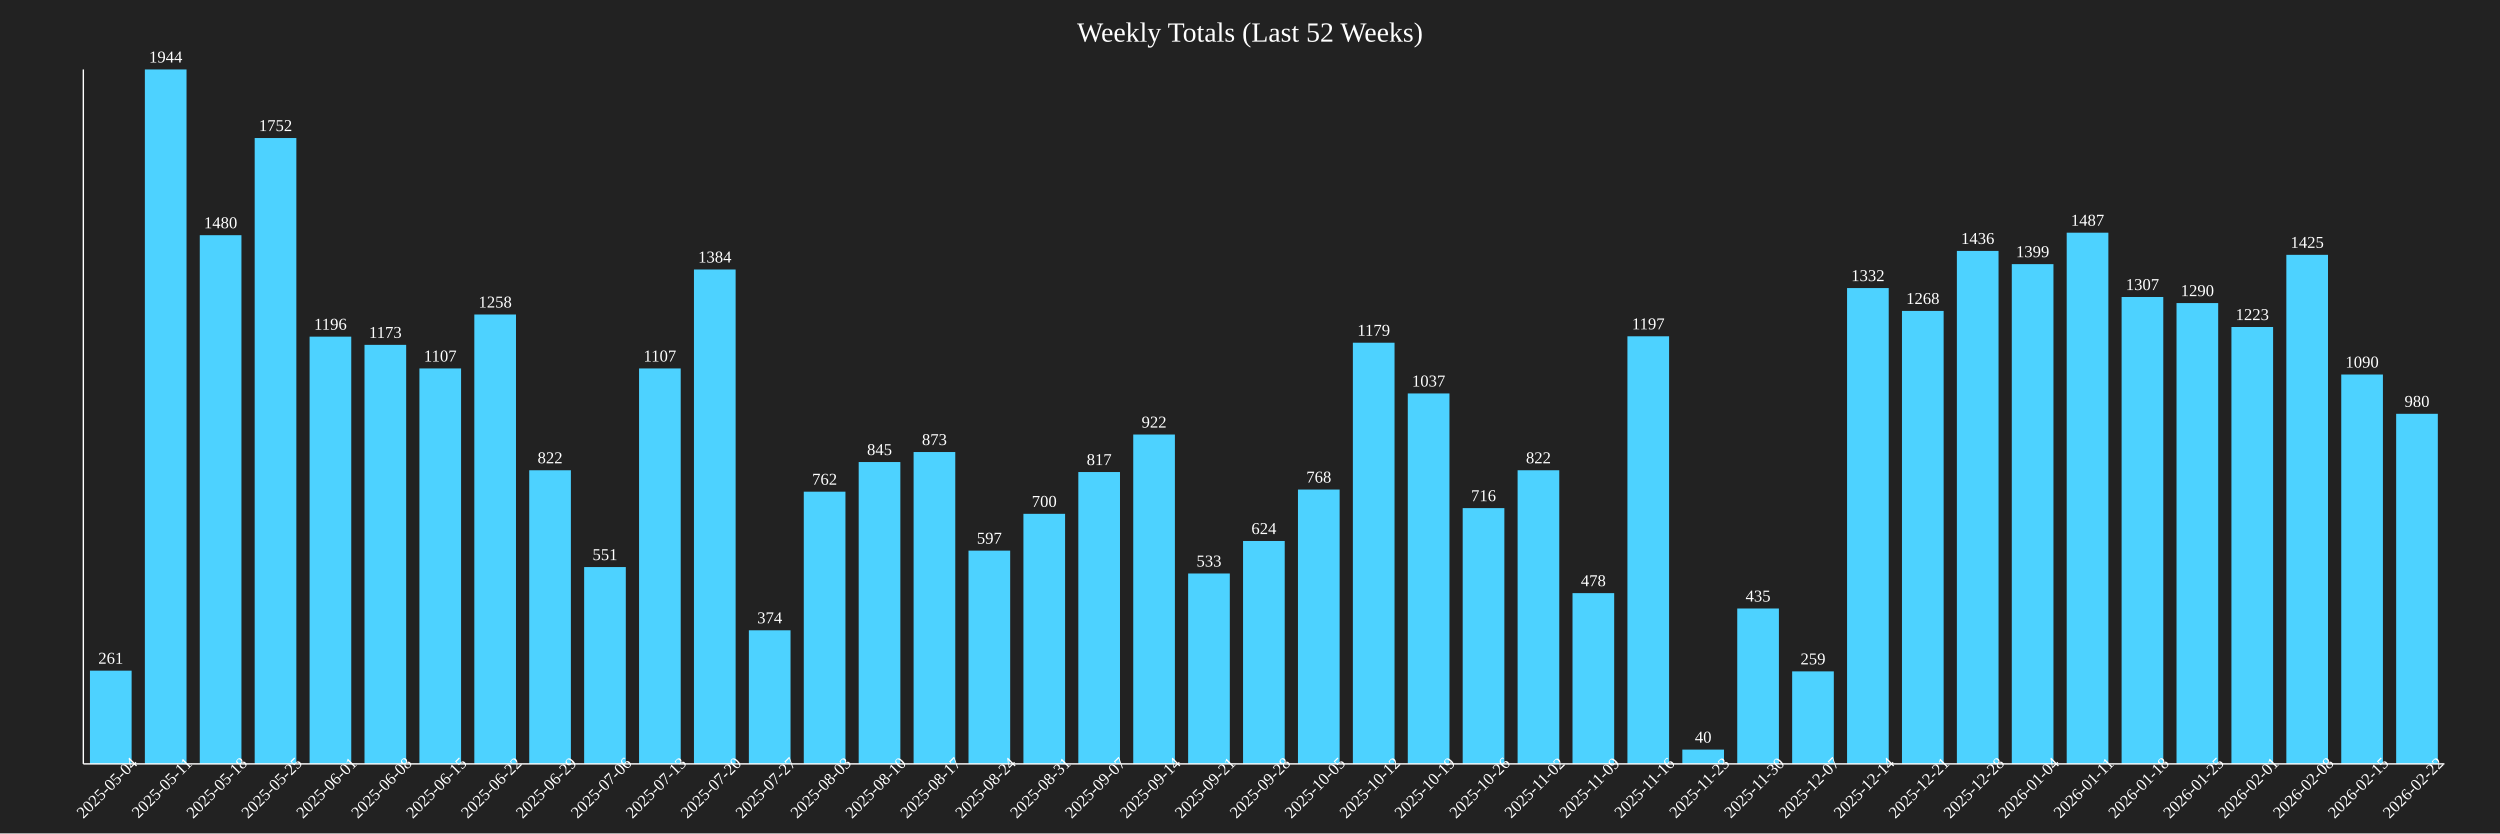
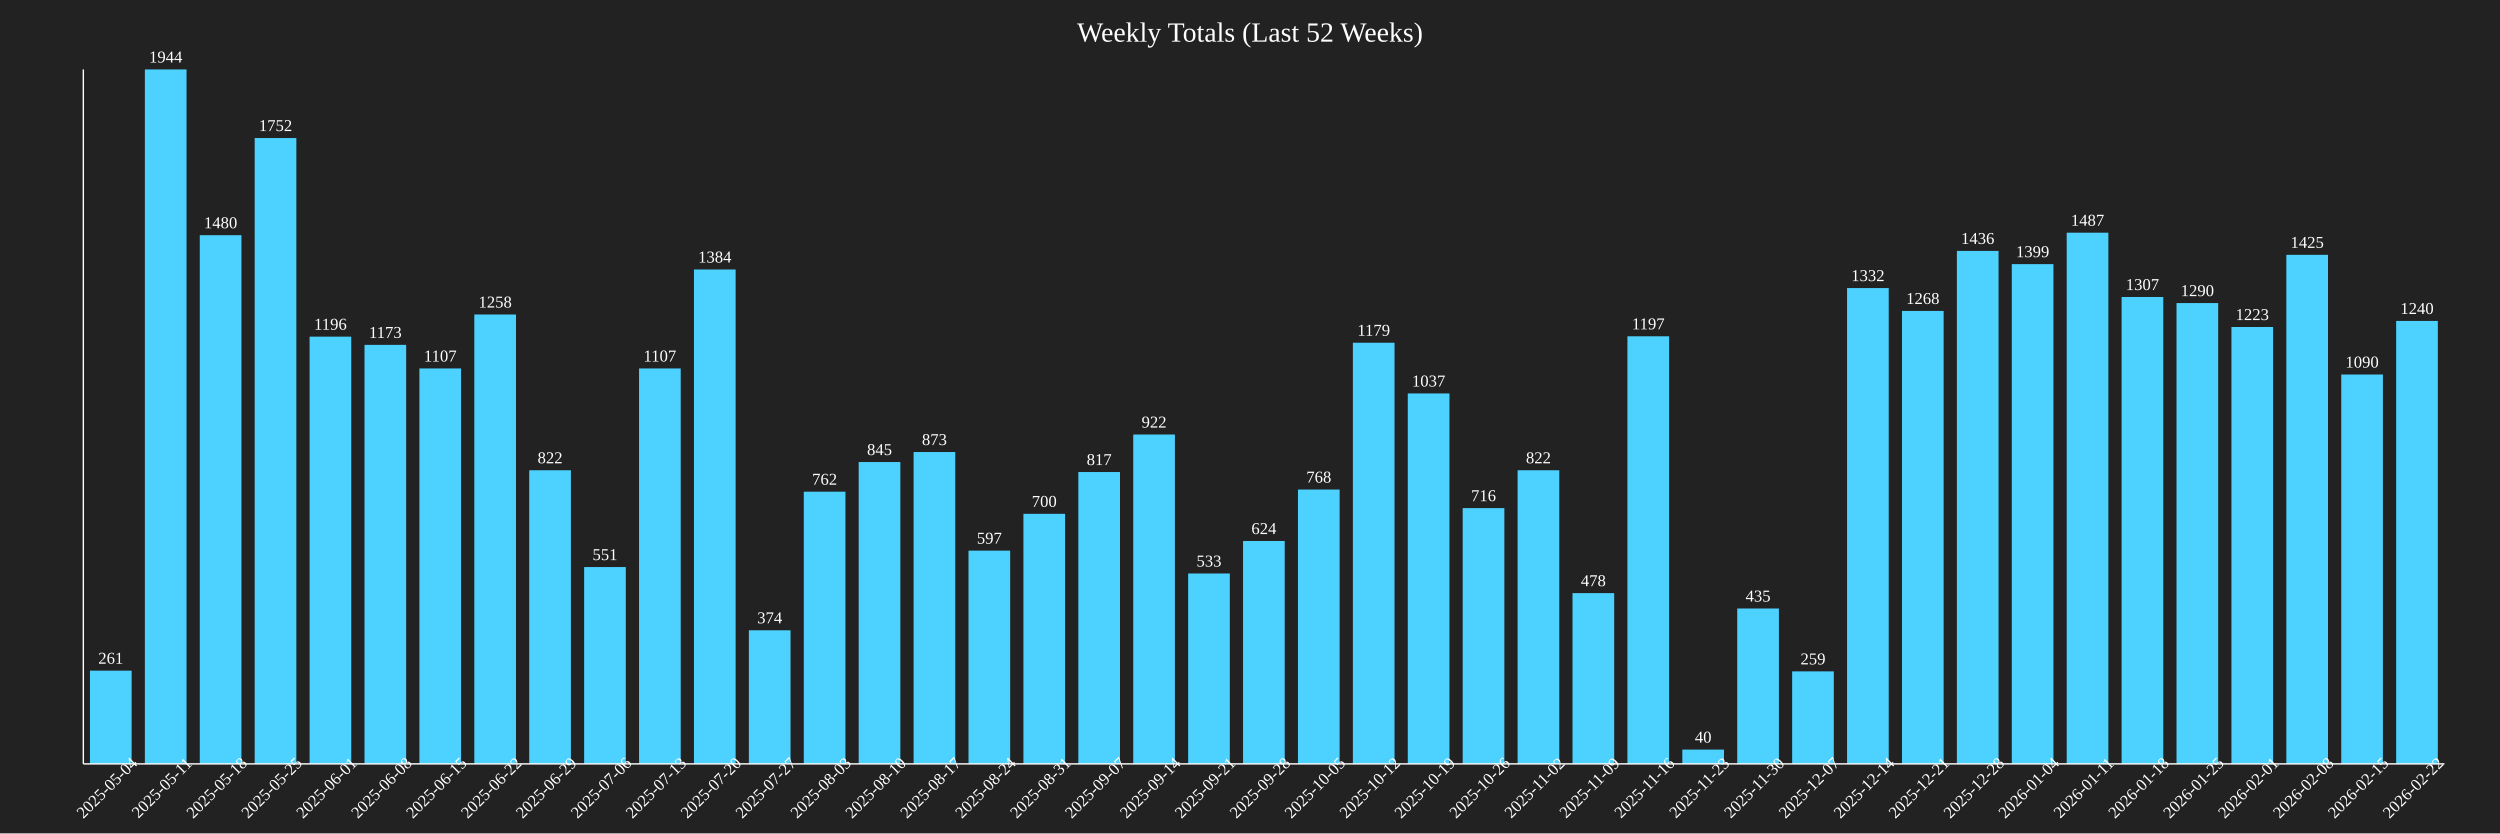
<svg xmlns="http://www.w3.org/2000/svg" baseProfile="full" height="600" version="1.1" width="1800">
  <defs />
  <rect fill="#222222" height="100%" width="100%" x="0" y="0" />
  <text fill="white" font-size="20" text-anchor="middle" x="900.0" y="30">Weekly Totals (Last 52 Weeks)</text>
  <rect fill="#4DD2FF" height="67.13" width="30" x="64.767" y="482.87" />
  <text fill="white" font-size="12" text-anchor="middle" x="79.767" y="477.87">261</text>
  <text fill="white" font-size="12" text-anchor="middle" transform="rotate(-45,79.76744,570)" x="79.767" y="570">2025-05-04</text>
  <rect fill="#4DD2FF" height="500.0" width="30" x="104.302" y="50.0" />
  <text fill="white" font-size="12" text-anchor="middle" x="119.302" y="45.0">1944</text>
  <text fill="white" font-size="12" text-anchor="middle" transform="rotate(-45,119.3023,570)" x="119.302" y="570">2025-05-11</text>
  <rect fill="#4DD2FF" height="380.658" width="30" x="143.837" y="169.342" />
  <text fill="white" font-size="12" text-anchor="middle" x="158.837" y="164.342">1480</text>
  <text fill="white" font-size="12" text-anchor="middle" transform="rotate(-45,158.8372,570)" x="158.837" y="570">2025-05-18</text>
  <rect fill="#4DD2FF" height="450.617" width="30" x="183.372" y="99.383" />
  <text fill="white" font-size="12" text-anchor="middle" x="198.372" y="94.383">1752</text>
  <text fill="white" font-size="12" text-anchor="middle" transform="rotate(-45,198.3721,570)" x="198.372" y="570">2025-05-25</text>
  <rect fill="#4DD2FF" height="307.613" width="30" x="222.907" y="242.387" />
  <text fill="white" font-size="12" text-anchor="middle" x="237.907" y="237.387">1196</text>
  <text fill="white" font-size="12" text-anchor="middle" transform="rotate(-45,237.907,570)" x="237.907" y="570">2025-06-01</text>
  <rect fill="#4DD2FF" height="301.698" width="30" x="262.442" y="248.302" />
  <text fill="white" font-size="12" text-anchor="middle" x="277.442" y="243.302">1173</text>
  <text fill="white" font-size="12" text-anchor="middle" transform="rotate(-45,277.4419,570)" x="277.442" y="570">2025-06-08</text>
  <rect fill="#4DD2FF" height="284.722" width="30" x="301.977" y="265.278" />
  <text fill="white" font-size="12" text-anchor="middle" x="316.977" y="260.278">1107</text>
  <text fill="white" font-size="12" text-anchor="middle" transform="rotate(-45,316.9767,570)" x="316.977" y="570">2025-06-15</text>
  <rect fill="#4DD2FF" height="323.56" width="30" x="341.512" y="226.44" />
  <text fill="white" font-size="12" text-anchor="middle" x="356.512" y="221.44">1258</text>
  <text fill="white" font-size="12" text-anchor="middle" transform="rotate(-45,356.5116,570)" x="356.512" y="570">2025-06-22</text>
  <rect fill="#4DD2FF" height="211.42" width="30" x="381.047" y="338.58" />
  <text fill="white" font-size="12" text-anchor="middle" x="396.047" y="333.58">822</text>
  <text fill="white" font-size="12" text-anchor="middle" transform="rotate(-45,396.0465,570)" x="396.047" y="570">2025-06-29</text>
  <rect fill="#4DD2FF" height="141.718" width="30" x="420.581" y="408.282" />
  <text fill="white" font-size="12" text-anchor="middle" x="435.581" y="403.282">551</text>
  <text fill="white" font-size="12" text-anchor="middle" transform="rotate(-45,435.5814,570)" x="435.581" y="570">2025-07-06</text>
  <rect fill="#4DD2FF" height="284.722" width="30" x="460.116" y="265.278" />
  <text fill="white" font-size="12" text-anchor="middle" x="475.116" y="260.278">1107</text>
  <text fill="white" font-size="12" text-anchor="middle" transform="rotate(-45,475.1163,570)" x="475.116" y="570">2025-07-13</text>
  <rect fill="#4DD2FF" height="355.967" width="30" x="499.651" y="194.033" />
  <text fill="white" font-size="12" text-anchor="middle" x="514.651" y="189.033">1384</text>
  <text fill="white" font-size="12" text-anchor="middle" transform="rotate(-45,514.6512,570)" x="514.651" y="570">2025-07-20</text>
  <rect fill="#4DD2FF" height="96.193" width="30" x="539.186" y="453.807" />
  <text fill="white" font-size="12" text-anchor="middle" x="554.186" y="448.807">374</text>
  <text fill="white" font-size="12" text-anchor="middle" transform="rotate(-45,554.186,570)" x="554.186" y="570">2025-07-27</text>
  <rect fill="#4DD2FF" height="195.988" width="30" x="578.721" y="354.012" />
  <text fill="white" font-size="12" text-anchor="middle" x="593.721" y="349.012">762</text>
  <text fill="white" font-size="12" text-anchor="middle" transform="rotate(-45,593.7209,570)" x="593.721" y="570">2025-08-03</text>
  <rect fill="#4DD2FF" height="217.335" width="30" x="618.256" y="332.665" />
  <text fill="white" font-size="12" text-anchor="middle" x="633.256" y="327.665">845</text>
  <text fill="white" font-size="12" text-anchor="middle" transform="rotate(-45,633.2558,570)" x="633.256" y="570">2025-08-10</text>
  <rect fill="#4DD2FF" height="224.537" width="30" x="657.791" y="325.463" />
  <text fill="white" font-size="12" text-anchor="middle" x="672.791" y="320.463">873</text>
  <text fill="white" font-size="12" text-anchor="middle" transform="rotate(-45,672.7907,570)" x="672.791" y="570">2025-08-17</text>
  <rect fill="#4DD2FF" height="153.549" width="30" x="697.326" y="396.451" />
  <text fill="white" font-size="12" text-anchor="middle" x="712.326" y="391.451">597</text>
  <text fill="white" font-size="12" text-anchor="middle" transform="rotate(-45,712.3256,570)" x="712.326" y="570">2025-08-24</text>
  <rect fill="#4DD2FF" height="180.041" width="30" x="736.86" y="369.959" />
  <text fill="white" font-size="12" text-anchor="middle" x="751.86" y="364.959">700</text>
  <text fill="white" font-size="12" text-anchor="middle" transform="rotate(-45,751.8605,570)" x="751.86" y="570">2025-08-31</text>
  <rect fill="#4DD2FF" height="210.134" width="30" x="776.395" y="339.866" />
  <text fill="white" font-size="12" text-anchor="middle" x="791.395" y="334.866">817</text>
  <text fill="white" font-size="12" text-anchor="middle" transform="rotate(-45,791.3953,570)" x="791.395" y="570">2025-09-07</text>
  <rect fill="#4DD2FF" height="237.14" width="30" x="815.93" y="312.86" />
  <text fill="white" font-size="12" text-anchor="middle" x="830.93" y="307.86">922</text>
  <text fill="white" font-size="12" text-anchor="middle" transform="rotate(-45,830.9302,570)" x="830.93" y="570">2025-09-14</text>
  <rect fill="#4DD2FF" height="137.088" width="30" x="855.465" y="412.912" />
  <text fill="white" font-size="12" text-anchor="middle" x="870.465" y="407.912">533</text>
  <text fill="white" font-size="12" text-anchor="middle" transform="rotate(-45,870.4651,570)" x="870.465" y="570">2025-09-21</text>
  <rect fill="#4DD2FF" height="160.494" width="30" x="895.0" y="389.506" />
  <text fill="white" font-size="12" text-anchor="middle" x="910.0" y="384.506">624</text>
  <text fill="white" font-size="12" text-anchor="middle" transform="rotate(-45,910.0,570)" x="910.0" y="570">2025-09-28</text>
  <rect fill="#4DD2FF" height="197.531" width="30" x="934.535" y="352.469" />
  <text fill="white" font-size="12" text-anchor="middle" x="949.535" y="347.469">768</text>
  <text fill="white" font-size="12" text-anchor="middle" transform="rotate(-45,949.5349,570)" x="949.535" y="570">2025-10-05</text>
  <rect fill="#4DD2FF" height="303.241" width="30" x="974.07" y="246.759" />
  <text fill="white" font-size="12" text-anchor="middle" x="989.07" y="241.759">1179</text>
  <text fill="white" font-size="12" text-anchor="middle" transform="rotate(-45,989.0698,570)" x="989.07" y="570">2025-10-12</text>
  <rect fill="#4DD2FF" height="266.718" width="30" x="1013.605" y="283.282" />
  <text fill="white" font-size="12" text-anchor="middle" x="1028.605" y="278.282">1037</text>
  <text fill="white" font-size="12" text-anchor="middle" transform="rotate(-45,1028.605,570)" x="1028.605" y="570">2025-10-19</text>
  <rect fill="#4DD2FF" height="184.156" width="30" x="1053.14" y="365.844" />
  <text fill="white" font-size="12" text-anchor="middle" x="1068.14" y="360.844">716</text>
  <text fill="white" font-size="12" text-anchor="middle" transform="rotate(-45,1068.14,570)" x="1068.14" y="570">2025-10-26</text>
  <rect fill="#4DD2FF" height="211.42" width="30" x="1092.674" y="338.58" />
  <text fill="white" font-size="12" text-anchor="middle" x="1107.674" y="333.58">822</text>
  <text fill="white" font-size="12" text-anchor="middle" transform="rotate(-45,1107.674,570)" x="1107.674" y="570">2025-11-02</text>
  <rect fill="#4DD2FF" height="122.942" width="30" x="1132.209" y="427.058" />
  <text fill="white" font-size="12" text-anchor="middle" x="1147.209" y="422.058">478</text>
  <text fill="white" font-size="12" text-anchor="middle" transform="rotate(-45,1147.209,570)" x="1147.209" y="570">2025-11-09</text>
  <rect fill="#4DD2FF" height="307.87" width="30" x="1171.744" y="242.13" />
  <text fill="white" font-size="12" text-anchor="middle" x="1186.744" y="237.13">1197</text>
  <text fill="white" font-size="12" text-anchor="middle" transform="rotate(-45,1186.744,570)" x="1186.744" y="570">2025-11-16</text>
  <rect fill="#4DD2FF" height="10.288" width="30" x="1211.279" y="539.712" />
  <text fill="white" font-size="12" text-anchor="middle" x="1226.279" y="534.712">40</text>
  <text fill="white" font-size="12" text-anchor="middle" transform="rotate(-45,1226.279,570)" x="1226.279" y="570">2025-11-23</text>
  <rect fill="#4DD2FF" height="111.883" width="30" x="1250.814" y="438.117" />
  <text fill="white" font-size="12" text-anchor="middle" x="1265.814" y="433.117">435</text>
  <text fill="white" font-size="12" text-anchor="middle" transform="rotate(-45,1265.814,570)" x="1265.814" y="570">2025-11-30</text>
  <rect fill="#4DD2FF" height="66.615" width="30" x="1290.349" y="483.385" />
  <text fill="white" font-size="12" text-anchor="middle" x="1305.349" y="478.385">259</text>
  <text fill="white" font-size="12" text-anchor="middle" transform="rotate(-45,1305.349,570)" x="1305.349" y="570">2025-12-07</text>
  <rect fill="#4DD2FF" height="342.593" width="30" x="1329.884" y="207.407" />
  <text fill="white" font-size="12" text-anchor="middle" x="1344.884" y="202.407">1332</text>
  <text fill="white" font-size="12" text-anchor="middle" transform="rotate(-45,1344.884,570)" x="1344.884" y="570">2025-12-14</text>
  <rect fill="#4DD2FF" height="326.132" width="30" x="1369.419" y="223.868" />
  <text fill="white" font-size="12" text-anchor="middle" x="1384.419" y="218.868">1268</text>
  <text fill="white" font-size="12" text-anchor="middle" transform="rotate(-45,1384.419,570)" x="1384.419" y="570">2025-12-21</text>
  <rect fill="#4DD2FF" height="369.342" width="30" x="1408.953" y="180.658" />
  <text fill="white" font-size="12" text-anchor="middle" x="1423.953" y="175.658">1436</text>
  <text fill="white" font-size="12" text-anchor="middle" transform="rotate(-45,1423.953,570)" x="1423.953" y="570">2025-12-28</text>
  <rect fill="#4DD2FF" height="359.825" width="30" x="1448.488" y="190.175" />
  <text fill="white" font-size="12" text-anchor="middle" x="1463.488" y="185.175">1399</text>
  <text fill="white" font-size="12" text-anchor="middle" transform="rotate(-45,1463.488,570)" x="1463.488" y="570">2026-01-04</text>
  <rect fill="#4DD2FF" height="382.459" width="30" x="1488.023" y="167.541" />
  <text fill="white" font-size="12" text-anchor="middle" x="1503.023" y="162.541">1487</text>
  <text fill="white" font-size="12" text-anchor="middle" transform="rotate(-45,1503.023,570)" x="1503.023" y="570">2026-01-11</text>
  <rect fill="#4DD2FF" height="336.163" width="30" x="1527.558" y="213.837" />
  <text fill="white" font-size="12" text-anchor="middle" x="1542.558" y="208.837">1307</text>
  <text fill="white" font-size="12" text-anchor="middle" transform="rotate(-45,1542.558,570)" x="1542.558" y="570">2026-01-18</text>
  <rect fill="#4DD2FF" height="331.79" width="30" x="1567.093" y="218.21" />
  <text fill="white" font-size="12" text-anchor="middle" x="1582.093" y="213.21">1290</text>
  <text fill="white" font-size="12" text-anchor="middle" transform="rotate(-45,1582.093,570)" x="1582.093" y="570">2026-01-25</text>
  <rect fill="#4DD2FF" height="314.558" width="30" x="1606.628" y="235.442" />
  <text fill="white" font-size="12" text-anchor="middle" x="1621.628" y="230.442">1223</text>
  <text fill="white" font-size="12" text-anchor="middle" transform="rotate(-45,1621.628,570)" x="1621.628" y="570">2026-02-01</text>
  <rect fill="#4DD2FF" height="366.512" width="30" x="1646.163" y="183.488" />
  <text fill="white" font-size="12" text-anchor="middle" x="1661.163" y="178.488">1425</text>
  <text fill="white" font-size="12" text-anchor="middle" transform="rotate(-45,1661.163,570)" x="1661.163" y="570">2026-02-08</text>
  <rect fill="#4DD2FF" height="280.35" width="30" x="1685.698" y="269.65" />
  <text fill="white" font-size="12" text-anchor="middle" x="1700.698" y="264.65">1090</text>
  <text fill="white" font-size="12" text-anchor="middle" transform="rotate(-45,1700.698,570)" x="1700.698" y="570">2026-02-15</text>
-   <rect fill="#4DD2FF" height="252.058" width="30" x="1725.233" y="297.942" />
-   <text fill="white" font-size="12" text-anchor="middle" x="1740.233" y="292.942">980</text>
+   <rect fill="#4DD2FF" height="318.93" width="30" x="1725.233" y="231.07" />
+   <text fill="white" font-size="12" text-anchor="middle" x="1740.233" y="226.07">1240</text>
  <text fill="white" font-size="12" text-anchor="middle" transform="rotate(-45,1740.233,570)" x="1740.233" y="570">2026-02-22</text>
  <line stroke="white" x1="60" x2="60" y1="50" y2="550" />
  <line stroke="white" x1="60" x2="1760" y1="550" y2="550" />
</svg>
